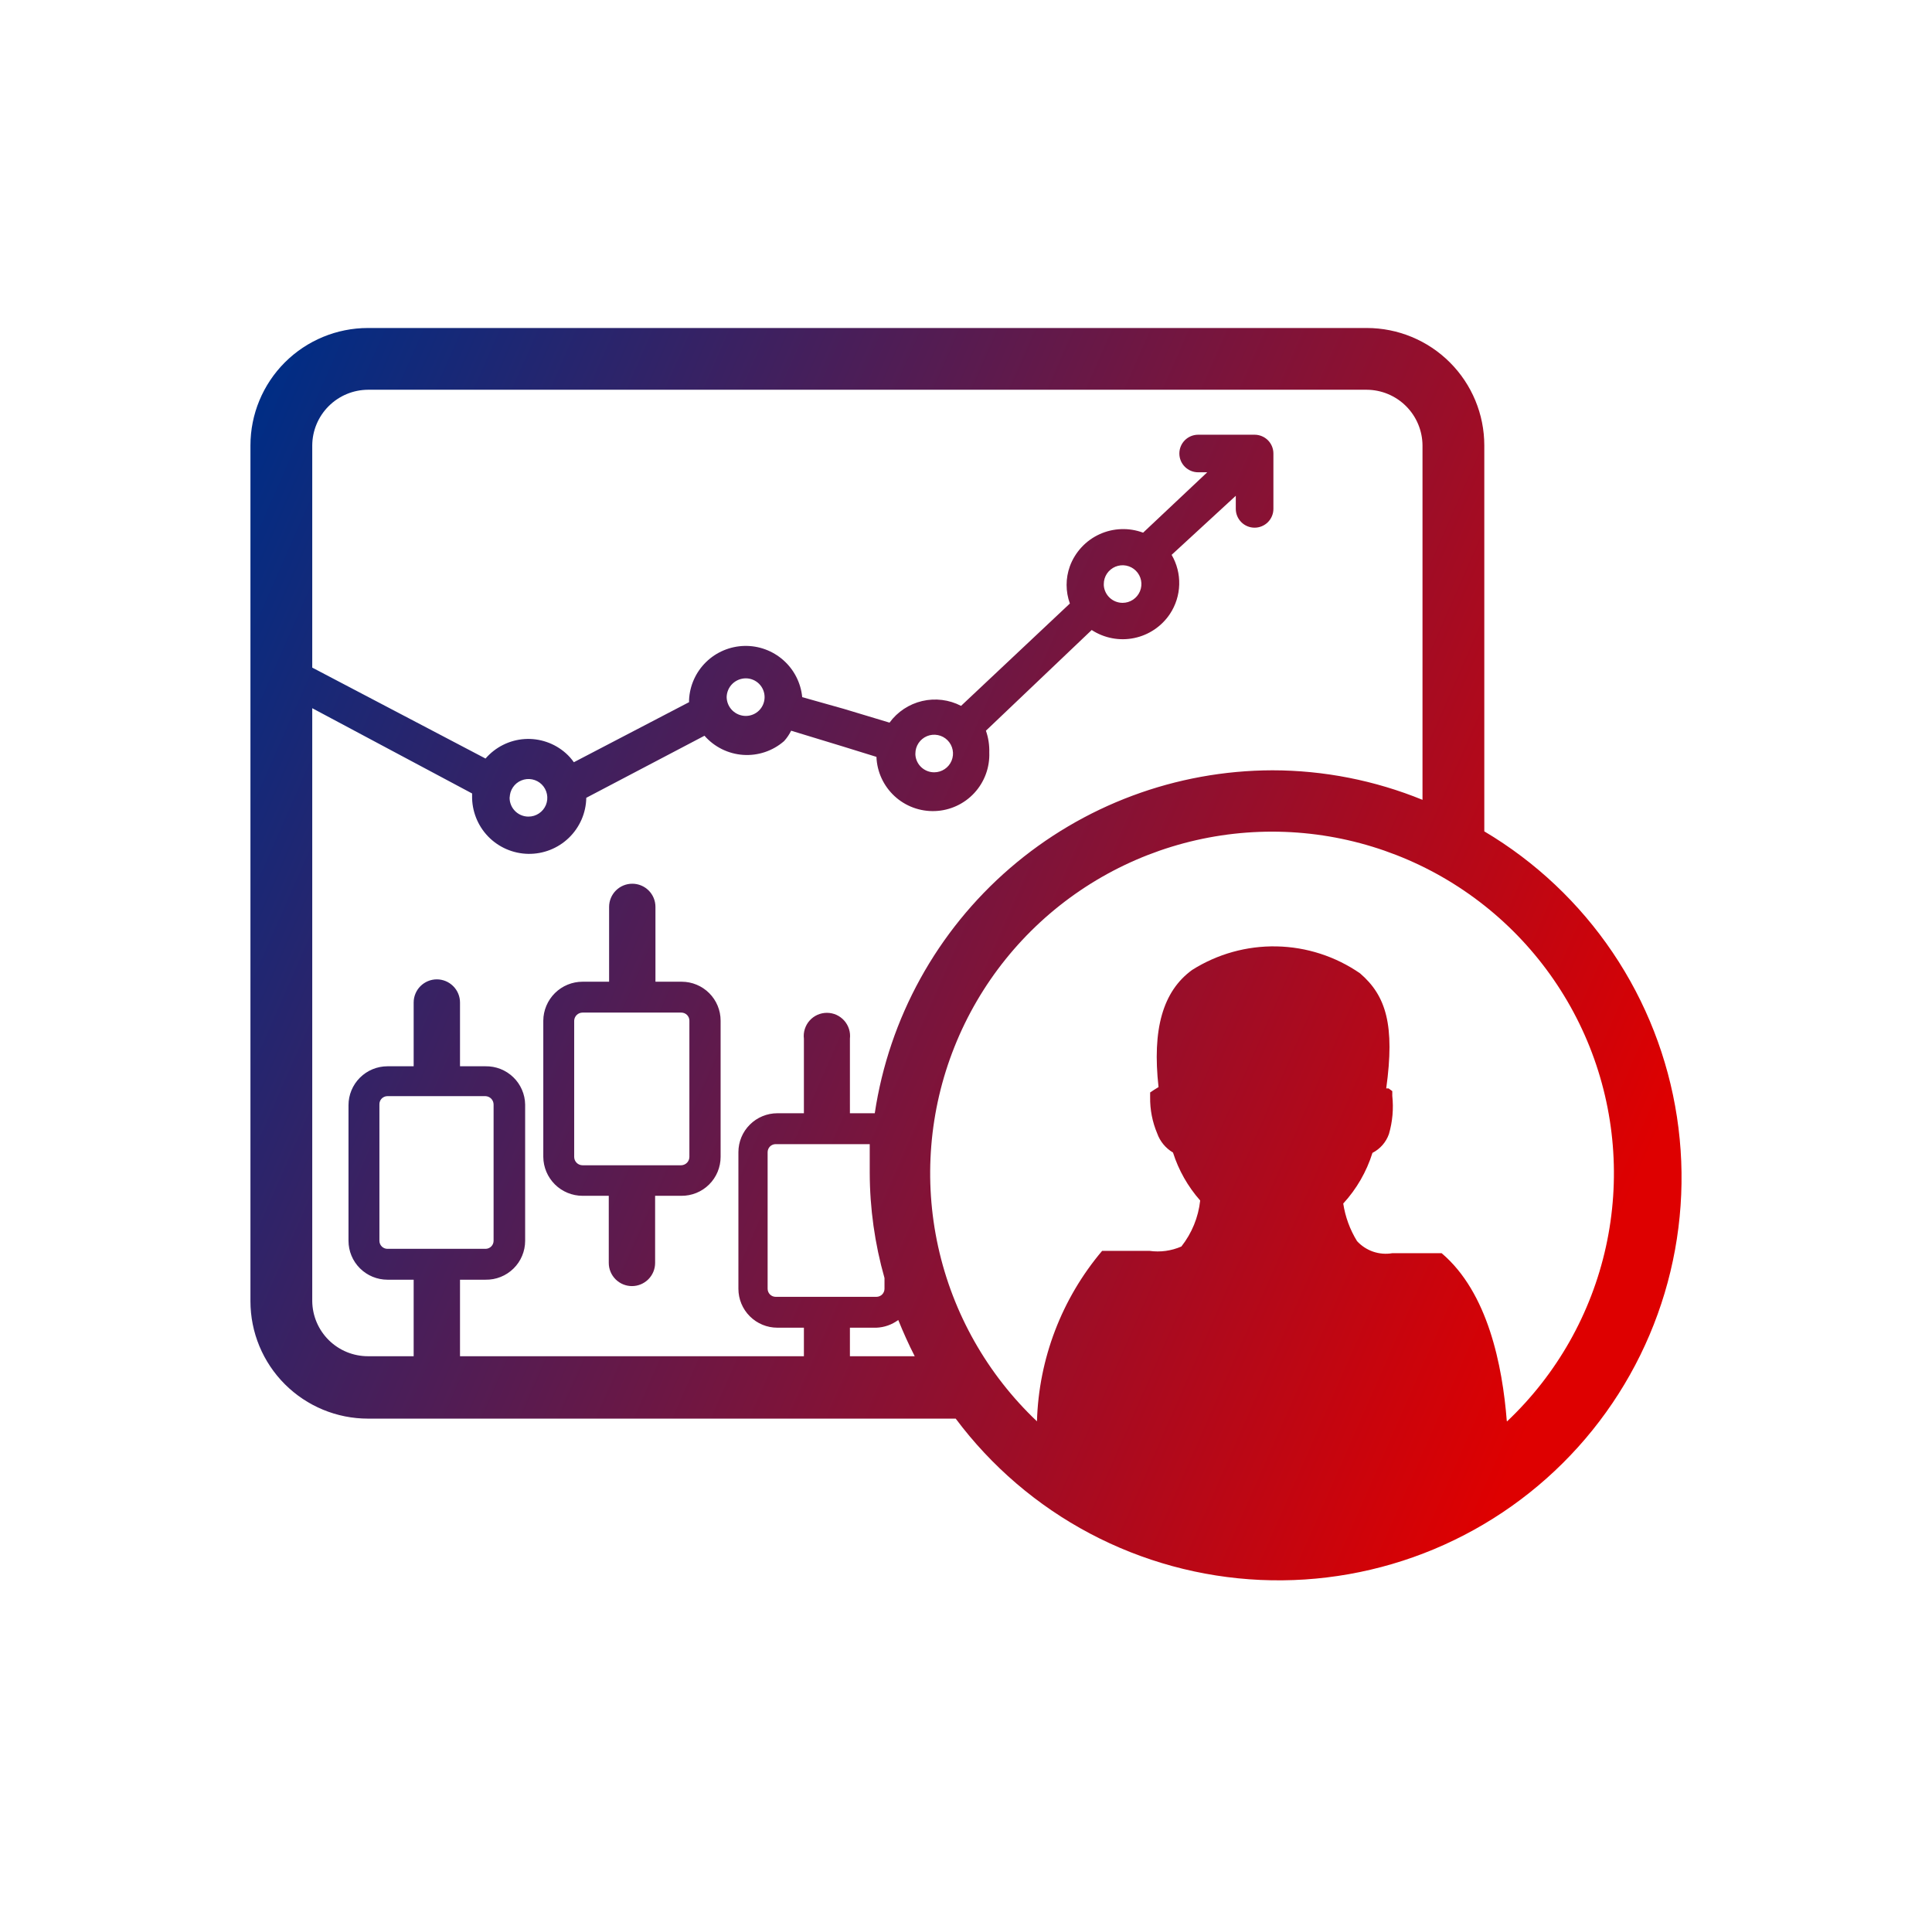
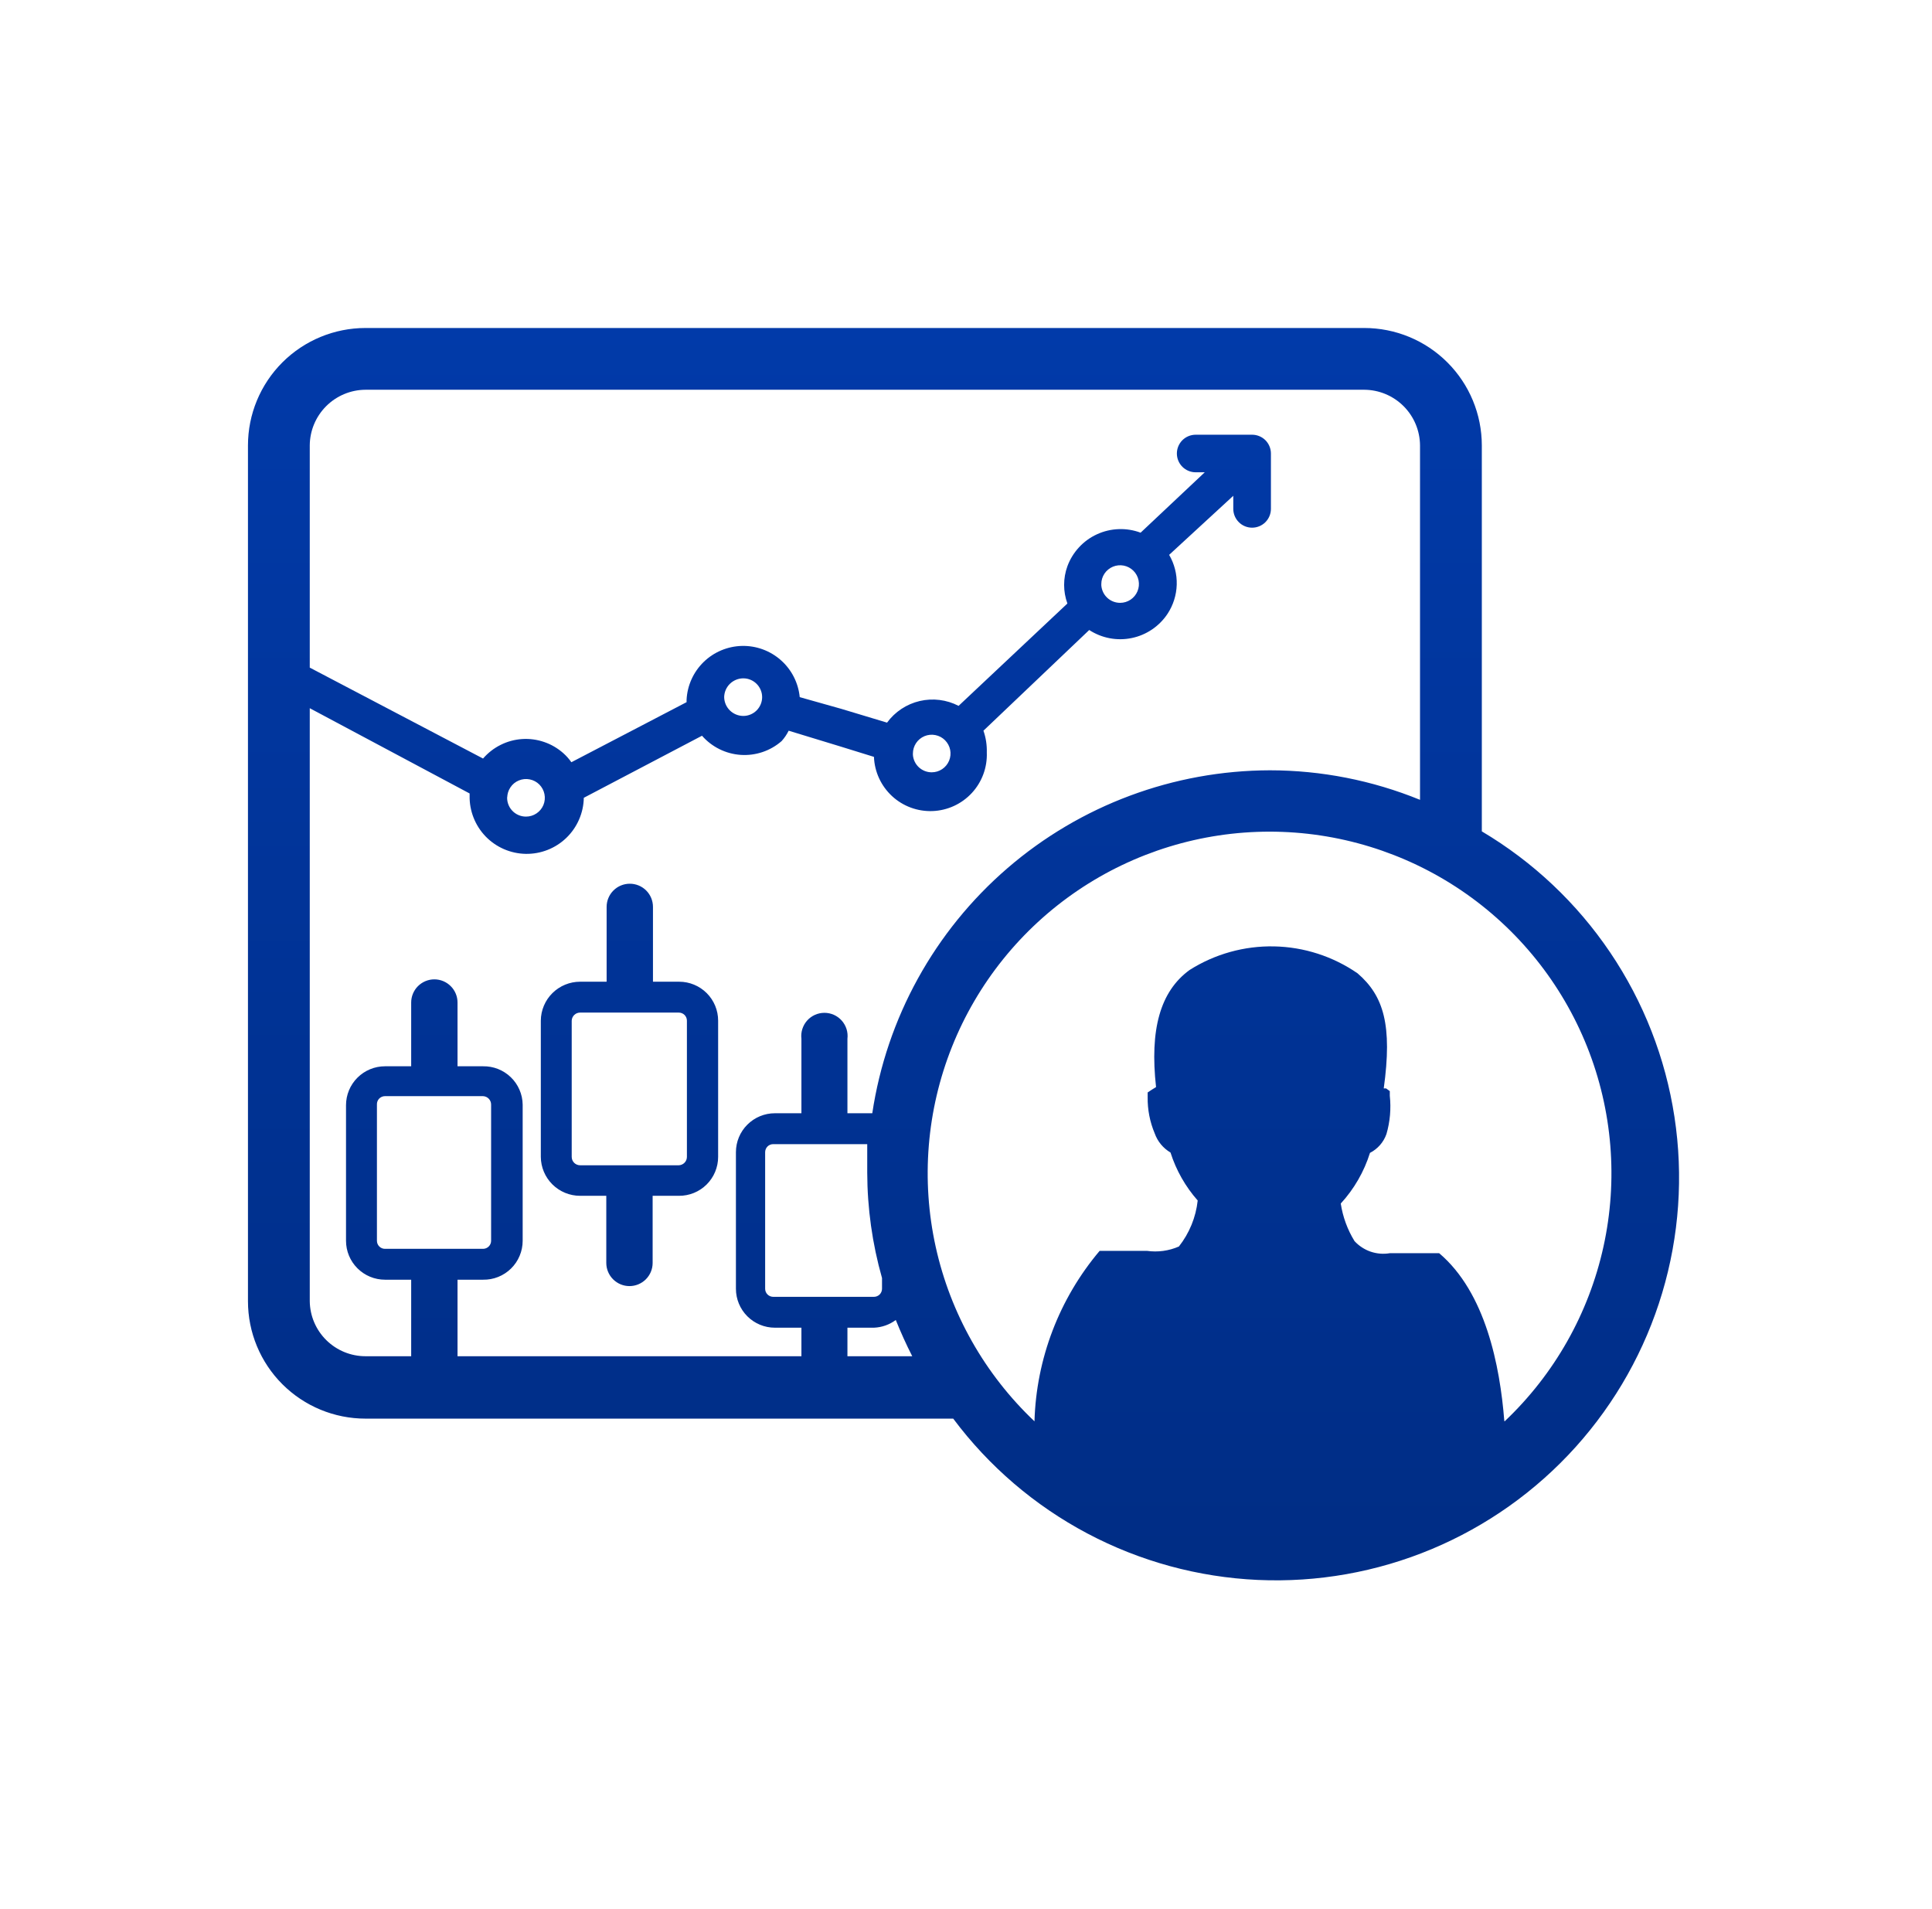
<svg xmlns="http://www.w3.org/2000/svg" width="81" height="80" viewBox="0 0 81 80" fill="none">
-   <path d="M62.23 34.852V18.674C62.23 17.368 61.711 16.116 60.786 15.192C59.862 14.269 58.609 13.75 57.302 13.75H15.428C14.121 13.75 12.868 14.269 11.943 15.192C11.019 16.116 10.5 17.368 10.5 18.674V54.548C10.5 55.853 11.019 57.106 11.943 58.029C12.868 58.953 14.121 59.471 15.428 59.471H40.068C41.563 61.472 43.484 63.116 45.692 64.285C47.9 65.454 50.34 66.119 52.836 66.233C55.333 66.346 57.823 65.905 60.128 64.941C62.433 63.977 64.495 62.514 66.166 60.658C67.837 58.801 69.075 56.598 69.791 54.206C70.507 51.814 70.684 49.293 70.307 46.825C69.931 44.356 69.011 42.002 67.614 39.932C66.217 37.862 64.379 36.127 62.23 34.852ZM13.091 54.548V29.689L19.793 33.263V33.361C19.787 33.675 19.844 33.987 19.959 34.279C20.074 34.572 20.246 34.839 20.464 35.065C20.905 35.521 21.509 35.783 22.144 35.795C22.779 35.806 23.392 35.565 23.849 35.124C24.075 34.906 24.256 34.645 24.382 34.357C24.507 34.069 24.575 33.759 24.58 33.445L29.536 30.843C29.949 31.315 30.532 31.603 31.158 31.646C31.784 31.688 32.401 31.48 32.873 31.068C32.992 30.937 33.092 30.79 33.169 30.632L35.337 31.293L36.745 31.729C36.769 32.356 37.042 32.947 37.503 33.374C37.963 33.8 38.575 34.025 39.202 34.001C39.829 33.977 40.422 33.705 40.848 33.244C41.274 32.784 41.5 32.173 41.476 31.546C41.485 31.235 41.438 30.925 41.335 30.632L45.77 26.411C46.296 26.753 46.935 26.875 47.55 26.748C48.164 26.622 48.703 26.258 49.051 25.736C49.292 25.371 49.427 24.946 49.439 24.508C49.452 24.071 49.342 23.638 49.121 23.26L51.811 20.784V21.333C51.811 21.542 51.894 21.742 52.042 21.89C52.189 22.038 52.39 22.121 52.599 22.121C52.808 22.121 53.009 22.038 53.157 21.89C53.305 21.742 53.388 21.542 53.388 21.333V19.011C53.388 18.803 53.305 18.602 53.157 18.454C53.009 18.307 52.808 18.224 52.599 18.224H50.234C50.025 18.224 49.824 18.307 49.676 18.454C49.528 18.602 49.445 18.803 49.445 19.011C49.445 19.221 49.528 19.421 49.676 19.569C49.824 19.716 50.025 19.799 50.234 19.799H50.614L47.925 22.331C47.631 22.221 47.318 22.17 47.004 22.182C46.691 22.193 46.382 22.266 46.097 22.397C45.812 22.527 45.555 22.713 45.342 22.944C45.129 23.174 44.963 23.444 44.855 23.738C44.672 24.243 44.672 24.795 44.855 25.3L40.293 29.591C39.792 29.331 39.213 29.259 38.663 29.388C38.113 29.517 37.627 29.838 37.294 30.294L35.379 29.717L33.633 29.225C33.575 28.627 33.293 28.074 32.843 27.676C32.393 27.277 31.809 27.064 31.209 27.078C30.608 27.093 30.035 27.333 29.604 27.752C29.174 28.172 28.918 28.738 28.889 29.337V29.436L24.059 31.954C23.962 31.815 23.848 31.687 23.721 31.574C23.486 31.366 23.213 31.206 22.916 31.105C22.619 31.003 22.304 30.961 21.991 30.982C21.678 31.003 21.372 31.086 21.091 31.227C20.811 31.367 20.561 31.562 20.356 31.799L13.091 27.987V18.674C13.094 18.056 13.342 17.464 13.779 17.027C14.217 16.59 14.809 16.342 15.428 16.339H57.302C57.92 16.342 58.513 16.59 58.95 17.027C59.388 17.464 59.635 18.056 59.639 18.674V33.53C57.641 32.715 55.504 32.294 53.345 32.292C49.305 32.301 45.402 33.756 42.343 36.394C39.285 39.032 37.274 42.677 36.675 46.669H35.633V43.546C35.649 43.41 35.637 43.272 35.596 43.141C35.555 43.01 35.486 42.889 35.395 42.786C35.304 42.683 35.192 42.601 35.067 42.544C34.942 42.488 34.806 42.459 34.668 42.459C34.531 42.459 34.395 42.488 34.27 42.544C34.144 42.601 34.032 42.683 33.941 42.786C33.85 42.889 33.782 43.01 33.741 43.141C33.7 43.272 33.687 43.41 33.704 43.546V46.669H32.592C32.158 46.669 31.743 46.841 31.437 47.147C31.13 47.453 30.958 47.868 30.958 48.301V54.027C30.958 54.46 31.13 54.875 31.437 55.181C31.743 55.487 32.158 55.659 32.592 55.659H33.704V56.855H19.286V53.647H20.356C20.573 53.651 20.788 53.612 20.99 53.531C21.191 53.451 21.374 53.331 21.529 53.179C21.684 53.027 21.807 52.846 21.89 52.646C21.974 52.447 22.017 52.232 22.017 52.015V46.304C22.014 46.089 21.968 45.878 21.882 45.681C21.797 45.485 21.674 45.307 21.519 45.158C21.365 45.009 21.183 44.892 20.983 44.813C20.784 44.735 20.57 44.696 20.356 44.7H19.286V42.027C19.286 41.899 19.261 41.773 19.212 41.656C19.163 41.538 19.092 41.431 19.001 41.341C18.911 41.251 18.804 41.179 18.686 41.13C18.568 41.081 18.442 41.056 18.314 41.056C18.187 41.056 18.06 41.081 17.943 41.13C17.825 41.179 17.718 41.251 17.627 41.341C17.537 41.431 17.466 41.538 17.417 41.656C17.368 41.773 17.343 41.899 17.343 42.027V44.7H16.245C15.812 44.7 15.396 44.872 15.09 45.178C14.783 45.484 14.611 45.899 14.611 46.332V52.015C14.611 52.448 14.783 52.863 15.09 53.169C15.396 53.475 15.812 53.647 16.245 53.647H17.343V56.855H15.428C14.813 56.855 14.223 56.613 13.785 56.181C13.348 55.749 13.098 55.162 13.091 54.548ZM21.37 33.445C21.37 33.29 21.416 33.137 21.503 33.008C21.589 32.878 21.712 32.777 21.857 32.718C22 32.658 22.159 32.642 22.312 32.673C22.465 32.703 22.606 32.778 22.716 32.888C22.826 32.999 22.901 33.139 22.931 33.292C22.962 33.444 22.946 33.603 22.887 33.747C22.827 33.891 22.726 34.014 22.596 34.1C22.467 34.187 22.314 34.233 22.158 34.233C22.047 34.234 21.937 34.211 21.836 34.166C21.734 34.121 21.643 34.056 21.569 33.973C21.494 33.891 21.438 33.794 21.404 33.688C21.369 33.583 21.358 33.471 21.37 33.361V33.445ZM30.465 29.225C30.469 29.015 30.555 28.814 30.705 28.667C30.856 28.52 31.058 28.437 31.268 28.437C31.477 28.437 31.678 28.52 31.826 28.668C31.973 28.816 32.056 29.016 32.056 29.225C32.056 29.434 31.973 29.634 31.826 29.782C31.678 29.93 31.477 30.013 31.268 30.013C31.058 30.013 30.856 29.93 30.705 29.783C30.555 29.636 30.469 29.435 30.465 29.225ZM38.378 31.588C38.378 31.433 38.425 31.28 38.511 31.151C38.598 31.021 38.721 30.92 38.865 30.86C39.009 30.801 39.168 30.785 39.321 30.816C39.474 30.846 39.614 30.921 39.724 31.031C39.835 31.142 39.91 31.282 39.94 31.435C39.971 31.587 39.955 31.746 39.895 31.89C39.836 32.034 39.734 32.157 39.605 32.243C39.475 32.33 39.323 32.376 39.167 32.376C38.967 32.377 38.775 32.301 38.628 32.166C38.482 32.03 38.392 31.844 38.378 31.645V31.588ZM46.277 24.484C46.277 24.328 46.323 24.176 46.41 24.046C46.497 23.917 46.62 23.816 46.764 23.756C46.908 23.697 47.066 23.681 47.219 23.711C47.373 23.742 47.513 23.817 47.623 23.927C47.733 24.037 47.809 24.177 47.839 24.33C47.869 24.483 47.854 24.642 47.794 24.785C47.734 24.93 47.633 25.052 47.504 25.139C47.374 25.226 47.221 25.272 47.066 25.272C46.866 25.272 46.673 25.197 46.527 25.061C46.381 24.926 46.291 24.739 46.277 24.54V24.484ZM37.083 53.577V54.027C37.083 54.117 37.047 54.203 36.984 54.266C36.921 54.329 36.835 54.365 36.745 54.365H32.521C32.431 54.365 32.345 54.329 32.282 54.266C32.219 54.203 32.183 54.117 32.183 54.027V48.301C32.183 48.212 32.219 48.126 32.282 48.062C32.345 47.999 32.431 47.964 32.521 47.964H36.464C36.464 48.358 36.464 48.752 36.464 49.16C36.467 50.653 36.675 52.14 37.083 53.577ZM16.245 52.353C16.155 52.353 16.069 52.318 16.006 52.254C15.942 52.191 15.907 52.105 15.907 52.015V46.304C15.905 46.258 15.912 46.213 15.928 46.17C15.944 46.127 15.969 46.089 16 46.056C16.032 46.023 16.07 45.997 16.112 45.979C16.154 45.961 16.199 45.952 16.245 45.952H20.356C20.447 45.956 20.533 45.994 20.596 46.06C20.659 46.126 20.694 46.213 20.694 46.304V52.015C20.694 52.06 20.685 52.103 20.668 52.145C20.651 52.185 20.626 52.223 20.595 52.254C20.564 52.285 20.526 52.31 20.485 52.327C20.444 52.344 20.4 52.353 20.356 52.353H16.245ZM35.633 56.855V55.659H36.745C37.076 55.646 37.395 55.533 37.66 55.336C37.871 55.856 38.097 56.362 38.35 56.855H35.633ZM63.173 59.57C62.99 57.249 62.385 54.182 60.442 52.536H58.372C58.103 52.582 57.826 52.559 57.568 52.471C57.31 52.382 57.078 52.23 56.894 52.029C56.597 51.548 56.401 51.012 56.316 50.454C56.876 49.844 57.294 49.119 57.541 48.33C57.864 48.165 58.111 47.883 58.231 47.542C58.383 47.022 58.431 46.477 58.372 45.938V45.741L58.217 45.628H58.118C58.484 42.983 58.118 41.746 57.02 40.803C55.99 40.092 54.773 39.699 53.521 39.674C52.27 39.649 51.038 39.993 49.98 40.662C48.741 41.563 48.305 43.166 48.572 45.572L48.389 45.685L48.22 45.797V45.994C48.212 46.516 48.313 47.033 48.516 47.514C48.635 47.85 48.87 48.134 49.178 48.316C49.414 49.058 49.803 49.743 50.318 50.327C50.242 51.031 49.968 51.699 49.53 52.255C49.109 52.439 48.646 52.502 48.192 52.438H46.207C44.513 54.442 43.55 56.962 43.475 59.584C41.393 57.613 39.95 55.064 39.333 52.266C38.717 49.467 38.954 46.548 40.016 43.886C41.077 41.223 42.913 38.941 45.287 37.332C47.661 35.724 50.463 34.864 53.331 34.864C56.199 34.864 59.001 35.724 61.375 37.332C63.749 38.941 65.585 41.223 66.647 43.886C67.708 46.548 67.946 49.467 67.329 52.266C66.713 55.064 65.27 57.613 63.187 59.584L63.173 59.57ZM24.425 50.13H25.523V52.944C25.523 53.201 25.626 53.448 25.808 53.63C25.99 53.812 26.237 53.915 26.495 53.915C26.753 53.915 27 53.812 27.182 53.63C27.364 53.448 27.466 53.201 27.466 52.944V50.13H28.564C28.78 50.132 28.994 50.091 29.194 50.01C29.394 49.929 29.576 49.809 29.729 49.657C29.882 49.505 30.003 49.325 30.086 49.126C30.169 48.927 30.212 48.714 30.212 48.498V42.787C30.212 42.354 30.04 41.939 29.734 41.633C29.427 41.327 29.012 41.155 28.579 41.155H27.48V38.018C27.48 37.76 27.378 37.513 27.196 37.331C27.014 37.149 26.767 37.047 26.509 37.047C26.251 37.047 26.004 37.149 25.822 37.331C25.64 37.513 25.537 37.76 25.537 38.018V41.155H24.425C23.991 41.155 23.574 41.326 23.265 41.632C22.957 41.938 22.781 42.353 22.778 42.787V48.498C22.781 48.932 22.957 49.347 23.265 49.653C23.574 49.959 23.991 50.13 24.425 50.13ZM24.073 42.787C24.077 42.696 24.115 42.61 24.181 42.547C24.247 42.484 24.334 42.449 24.425 42.449H28.564C28.654 42.449 28.74 42.485 28.804 42.548C28.867 42.611 28.903 42.697 28.903 42.787V48.498C28.903 48.589 28.867 48.677 28.805 48.742C28.741 48.808 28.655 48.846 28.564 48.85H24.425C24.332 48.85 24.242 48.813 24.176 48.747C24.11 48.681 24.073 48.592 24.073 48.498V42.787Z" fill="url(#paint0_linear_720_18954)" />
+   <path d="M62.126 34.852V18.674C62.126 17.368 61.607 16.116 60.682 15.192C59.758 14.269 58.505 13.75 57.198 13.75H15.324C14.017 13.75 12.764 14.269 11.839 15.192C10.915 16.116 10.396 17.368 10.396 18.674V54.548C10.396 55.853 10.915 57.106 11.839 58.029C12.764 58.953 14.017 59.471 15.324 59.471H39.964C41.459 61.472 43.38 63.116 45.588 64.285C47.796 65.454 50.236 66.119 52.732 66.233C55.229 66.346 57.719 65.905 60.024 64.941C62.329 63.977 64.391 62.514 66.062 60.658C67.733 58.801 68.971 56.598 69.687 54.206C70.403 51.814 70.58 49.293 70.203 46.825C69.827 44.356 68.907 42.002 67.51 39.932C66.113 37.862 64.275 36.127 62.126 34.852ZM12.987 54.548V29.689L19.689 33.263V33.361C19.683 33.675 19.74 33.987 19.855 34.279C19.97 34.572 20.142 34.839 20.36 35.065C20.801 35.521 21.405 35.783 22.04 35.795C22.675 35.806 23.288 35.565 23.745 35.124C23.971 34.906 24.152 34.645 24.277 34.357C24.403 34.069 24.471 33.759 24.476 33.445L29.432 30.843C29.845 31.315 30.428 31.603 31.054 31.646C31.68 31.688 32.297 31.48 32.769 31.068C32.888 30.937 32.987 30.79 33.065 30.632L35.233 31.293L36.641 31.729C36.665 32.356 36.938 32.947 37.399 33.374C37.859 33.8 38.471 34.025 39.098 34.001C39.725 33.977 40.317 33.705 40.744 33.244C41.17 32.784 41.396 32.173 41.372 31.546C41.381 31.235 41.334 30.925 41.231 30.632L45.666 26.411C46.192 26.753 46.831 26.875 47.446 26.748C48.06 26.622 48.599 26.258 48.947 25.736C49.188 25.371 49.323 24.946 49.335 24.508C49.348 24.071 49.237 23.638 49.017 23.26L51.706 20.784V21.333C51.706 21.542 51.79 21.742 51.938 21.89C52.085 22.038 52.286 22.121 52.495 22.121C52.704 22.121 52.905 22.038 53.053 21.89C53.2 21.742 53.284 21.542 53.284 21.333V19.011C53.284 18.803 53.2 18.602 53.053 18.454C52.905 18.307 52.704 18.224 52.495 18.224H50.13C49.92 18.224 49.72 18.307 49.572 18.454C49.424 18.602 49.341 18.803 49.341 19.011C49.341 19.221 49.424 19.421 49.572 19.569C49.72 19.716 49.92 19.799 50.13 19.799H50.51L47.82 22.331C47.527 22.221 47.214 22.17 46.9 22.182C46.587 22.193 46.278 22.266 45.993 22.397C45.708 22.527 45.451 22.713 45.238 22.944C45.025 23.174 44.859 23.444 44.751 23.738C44.568 24.243 44.568 24.795 44.751 25.3L40.189 29.591C39.688 29.331 39.109 29.259 38.559 29.388C38.009 29.517 37.523 29.838 37.19 30.294L35.275 29.717L33.529 29.225C33.471 28.627 33.189 28.074 32.739 27.676C32.289 27.277 31.705 27.064 31.105 27.078C30.504 27.093 29.931 27.333 29.5 27.752C29.07 28.172 28.814 28.738 28.785 29.337V29.436L23.955 31.954C23.858 31.815 23.744 31.687 23.617 31.574C23.382 31.366 23.109 31.206 22.812 31.105C22.515 31.003 22.2 30.961 21.887 30.982C21.574 31.003 21.268 31.086 20.988 31.227C20.707 31.367 20.457 31.562 20.252 31.799L12.987 27.987V18.674C12.99 18.056 13.238 17.464 13.675 17.027C14.113 16.59 14.705 16.342 15.324 16.339H57.198C57.816 16.342 58.409 16.59 58.846 17.027C59.284 17.464 59.531 18.056 59.535 18.674V33.53C57.537 32.715 55.4 32.294 53.241 32.292C49.201 32.301 45.298 33.756 42.239 36.394C39.181 39.032 37.17 42.677 36.571 46.669H35.529V43.546C35.545 43.41 35.533 43.272 35.492 43.141C35.451 43.01 35.382 42.889 35.291 42.786C35.2 42.683 35.088 42.601 34.963 42.544C34.837 42.488 34.702 42.459 34.564 42.459C34.427 42.459 34.291 42.488 34.166 42.544C34.04 42.601 33.928 42.683 33.837 42.786C33.746 42.889 33.678 43.01 33.637 43.141C33.596 43.272 33.583 43.41 33.6 43.546V46.669H32.487C32.054 46.669 31.639 46.841 31.333 47.147C31.026 47.453 30.854 47.868 30.854 48.301V54.027C30.854 54.46 31.026 54.875 31.333 55.181C31.639 55.487 32.054 55.659 32.487 55.659H33.6V56.855H19.182V53.647H20.252C20.469 53.651 20.684 53.612 20.886 53.531C21.087 53.451 21.27 53.331 21.425 53.179C21.58 53.027 21.703 52.846 21.786 52.646C21.87 52.447 21.913 52.232 21.913 52.015V46.304C21.91 46.089 21.864 45.878 21.778 45.681C21.693 45.485 21.57 45.307 21.415 45.158C21.261 45.009 21.079 44.892 20.879 44.813C20.68 44.735 20.466 44.696 20.252 44.7H19.182V42.027C19.182 41.899 19.157 41.773 19.108 41.656C19.059 41.538 18.988 41.431 18.897 41.341C18.807 41.251 18.7 41.179 18.582 41.13C18.464 41.081 18.338 41.056 18.21 41.056C18.083 41.056 17.956 41.081 17.839 41.13C17.721 41.179 17.614 41.251 17.523 41.341C17.433 41.431 17.362 41.538 17.313 41.656C17.264 41.773 17.239 41.899 17.239 42.027V44.7H16.141C15.707 44.7 15.292 44.872 14.986 45.178C14.679 45.484 14.507 45.899 14.507 46.332V52.015C14.507 52.448 14.679 52.863 14.986 53.169C15.292 53.475 15.707 53.647 16.141 53.647H17.239V56.855H15.324C14.709 56.855 14.119 56.613 13.681 56.181C13.243 55.749 12.994 55.162 12.987 54.548ZM21.266 33.445C21.266 33.29 21.312 33.137 21.399 33.008C21.485 32.878 21.608 32.777 21.753 32.718C21.896 32.658 22.055 32.642 22.208 32.673C22.361 32.703 22.502 32.778 22.612 32.888C22.722 32.999 22.797 33.139 22.827 33.292C22.858 33.444 22.842 33.603 22.783 33.747C22.723 33.891 22.622 34.014 22.492 34.1C22.363 34.187 22.21 34.233 22.054 34.233C21.943 34.234 21.833 34.211 21.732 34.166C21.63 34.121 21.539 34.056 21.465 33.973C21.39 33.891 21.334 33.794 21.3 33.688C21.265 33.583 21.254 33.471 21.266 33.361V33.445ZM30.361 29.225C30.365 29.015 30.451 28.814 30.601 28.667C30.752 28.52 30.953 28.437 31.164 28.437C31.373 28.437 31.573 28.52 31.721 28.668C31.869 28.816 31.953 29.016 31.953 29.225C31.953 29.434 31.869 29.634 31.721 29.782C31.573 29.93 31.373 30.013 31.164 30.013C30.953 30.013 30.752 29.93 30.601 29.783C30.451 29.636 30.365 29.435 30.361 29.225ZM38.274 31.588C38.274 31.433 38.321 31.28 38.407 31.151C38.494 31.021 38.617 30.92 38.761 30.86C38.905 30.801 39.064 30.785 39.217 30.816C39.37 30.846 39.51 30.921 39.62 31.031C39.73 31.142 39.806 31.282 39.836 31.435C39.867 31.587 39.851 31.746 39.791 31.89C39.731 32.034 39.63 32.157 39.501 32.243C39.371 32.33 39.219 32.376 39.063 32.376C38.863 32.377 38.671 32.301 38.524 32.166C38.378 32.03 38.288 31.844 38.274 31.645V31.588ZM46.173 24.484C46.173 24.328 46.219 24.176 46.306 24.046C46.393 23.917 46.516 23.816 46.66 23.756C46.804 23.697 46.962 23.681 47.115 23.711C47.268 23.742 47.409 23.817 47.519 23.927C47.629 24.037 47.705 24.177 47.735 24.33C47.765 24.483 47.75 24.642 47.69 24.785C47.63 24.93 47.529 25.052 47.4 25.139C47.27 25.226 47.117 25.272 46.962 25.272C46.762 25.272 46.569 25.197 46.423 25.061C46.277 24.926 46.188 24.739 46.173 24.54V24.484ZM36.979 53.577V54.027C36.979 54.117 36.943 54.203 36.88 54.266C36.817 54.329 36.731 54.365 36.641 54.365H32.417C32.328 54.365 32.241 54.329 32.178 54.266C32.115 54.203 32.079 54.117 32.079 54.027V48.301C32.079 48.212 32.115 48.126 32.178 48.062C32.241 47.999 32.328 47.964 32.417 47.964H36.359C36.359 48.358 36.359 48.752 36.359 49.16C36.363 50.653 36.571 52.14 36.979 53.577ZM16.141 52.353C16.051 52.353 15.965 52.318 15.902 52.254C15.838 52.191 15.803 52.105 15.803 52.015V46.304C15.801 46.258 15.808 46.213 15.824 46.17C15.84 46.127 15.865 46.089 15.896 46.056C15.928 46.023 15.966 45.997 16.008 45.979C16.05 45.961 16.095 45.952 16.141 45.952H20.252C20.343 45.956 20.429 45.994 20.492 46.06C20.555 46.126 20.59 46.213 20.59 46.304V52.015C20.59 52.06 20.581 52.103 20.564 52.145C20.547 52.185 20.522 52.223 20.491 52.254C20.459 52.285 20.422 52.31 20.381 52.327C20.34 52.344 20.296 52.353 20.252 52.353H16.141ZM35.529 56.855V55.659H36.641C36.972 55.646 37.291 55.533 37.556 55.336C37.767 55.856 37.993 56.362 38.246 56.855H35.529ZM63.069 59.57C62.886 57.249 62.281 54.182 60.338 52.536H58.268C57.999 52.582 57.722 52.559 57.464 52.471C57.206 52.382 56.974 52.23 56.789 52.029C56.493 51.548 56.297 51.012 56.212 50.454C56.772 49.844 57.19 49.119 57.437 48.33C57.76 48.165 58.007 47.883 58.127 47.542C58.279 47.022 58.326 46.477 58.268 45.938V45.741L58.113 45.628H58.014C58.38 42.983 58.014 41.746 56.916 40.803C55.886 40.092 54.669 39.699 53.417 39.674C52.166 39.649 50.934 39.993 49.876 40.662C48.637 41.563 48.201 43.166 48.468 45.572L48.285 45.685L48.116 45.797V45.994C48.108 46.516 48.209 47.033 48.412 47.514C48.531 47.85 48.766 48.134 49.074 48.316C49.31 49.058 49.699 49.743 50.214 50.327C50.138 51.031 49.864 51.699 49.426 52.255C49.005 52.439 48.542 52.502 48.088 52.438H46.103C44.409 54.442 43.446 56.962 43.371 59.584C41.289 57.613 39.846 55.064 39.229 52.266C38.612 49.467 38.85 46.548 39.911 43.886C40.973 41.223 42.809 38.941 45.183 37.332C47.557 35.724 50.359 34.864 53.227 34.864C56.095 34.864 58.897 35.724 61.271 37.332C63.645 38.941 65.481 41.223 66.543 43.886C67.604 46.548 67.842 49.467 67.225 52.266C66.609 55.064 65.166 57.613 63.083 59.584L63.069 59.57ZM24.321 50.13H25.419V52.944C25.419 53.201 25.522 53.448 25.704 53.63C25.886 53.812 26.133 53.915 26.391 53.915C26.648 53.915 26.896 53.812 27.078 53.63C27.26 53.448 27.362 53.201 27.362 52.944V50.13H28.46C28.676 50.132 28.89 50.091 29.09 50.01C29.29 49.929 29.471 49.809 29.625 49.657C29.778 49.505 29.899 49.325 29.982 49.126C30.065 48.927 30.108 48.714 30.108 48.498V42.787C30.108 42.354 29.936 41.939 29.63 41.633C29.323 41.327 28.908 41.155 28.475 41.155H27.376V38.018C27.376 37.76 27.274 37.513 27.092 37.331C26.91 37.149 26.663 37.047 26.405 37.047C26.147 37.047 25.9 37.149 25.718 37.331C25.536 37.513 25.433 37.76 25.433 38.018V41.155H24.321C23.887 41.155 23.47 41.326 23.161 41.632C22.852 41.938 22.677 42.353 22.674 42.787V48.498C22.677 48.932 22.852 49.347 23.161 49.653C23.47 49.959 23.887 50.13 24.321 50.13ZM23.969 42.787C23.973 42.696 24.011 42.61 24.077 42.547C24.142 42.484 24.23 42.449 24.321 42.449H28.46C28.55 42.449 28.636 42.485 28.7 42.548C28.763 42.611 28.799 42.697 28.799 42.787V48.498C28.799 48.589 28.764 48.677 28.701 48.742C28.637 48.808 28.551 48.846 28.46 48.85H24.321C24.228 48.85 24.138 48.813 24.072 48.747C24.006 48.681 23.969 48.592 23.969 48.498V42.787Z" fill="url(#paint0_linear_808_17804)" />
  <defs>
-     <linearGradient id="paint0_linear_720_18954" x1="12.161" y1="13.75" x2="72.689" y2="40.327" gradientUnits="userSpaceOnUse">
+     <linearGradient id="paint0_linear_808_17804" x1="69.323" y1="65.111" x2="69.323" y2="13.75" gradientUnits="userSpaceOnUse">
      <stop stop-color="#002D85" />
-       <stop offset="1" stop-color="#DE0000" />
+       <stop offset="1" stop-color="#013AA9" />
    </linearGradient>
  </defs>
</svg>
